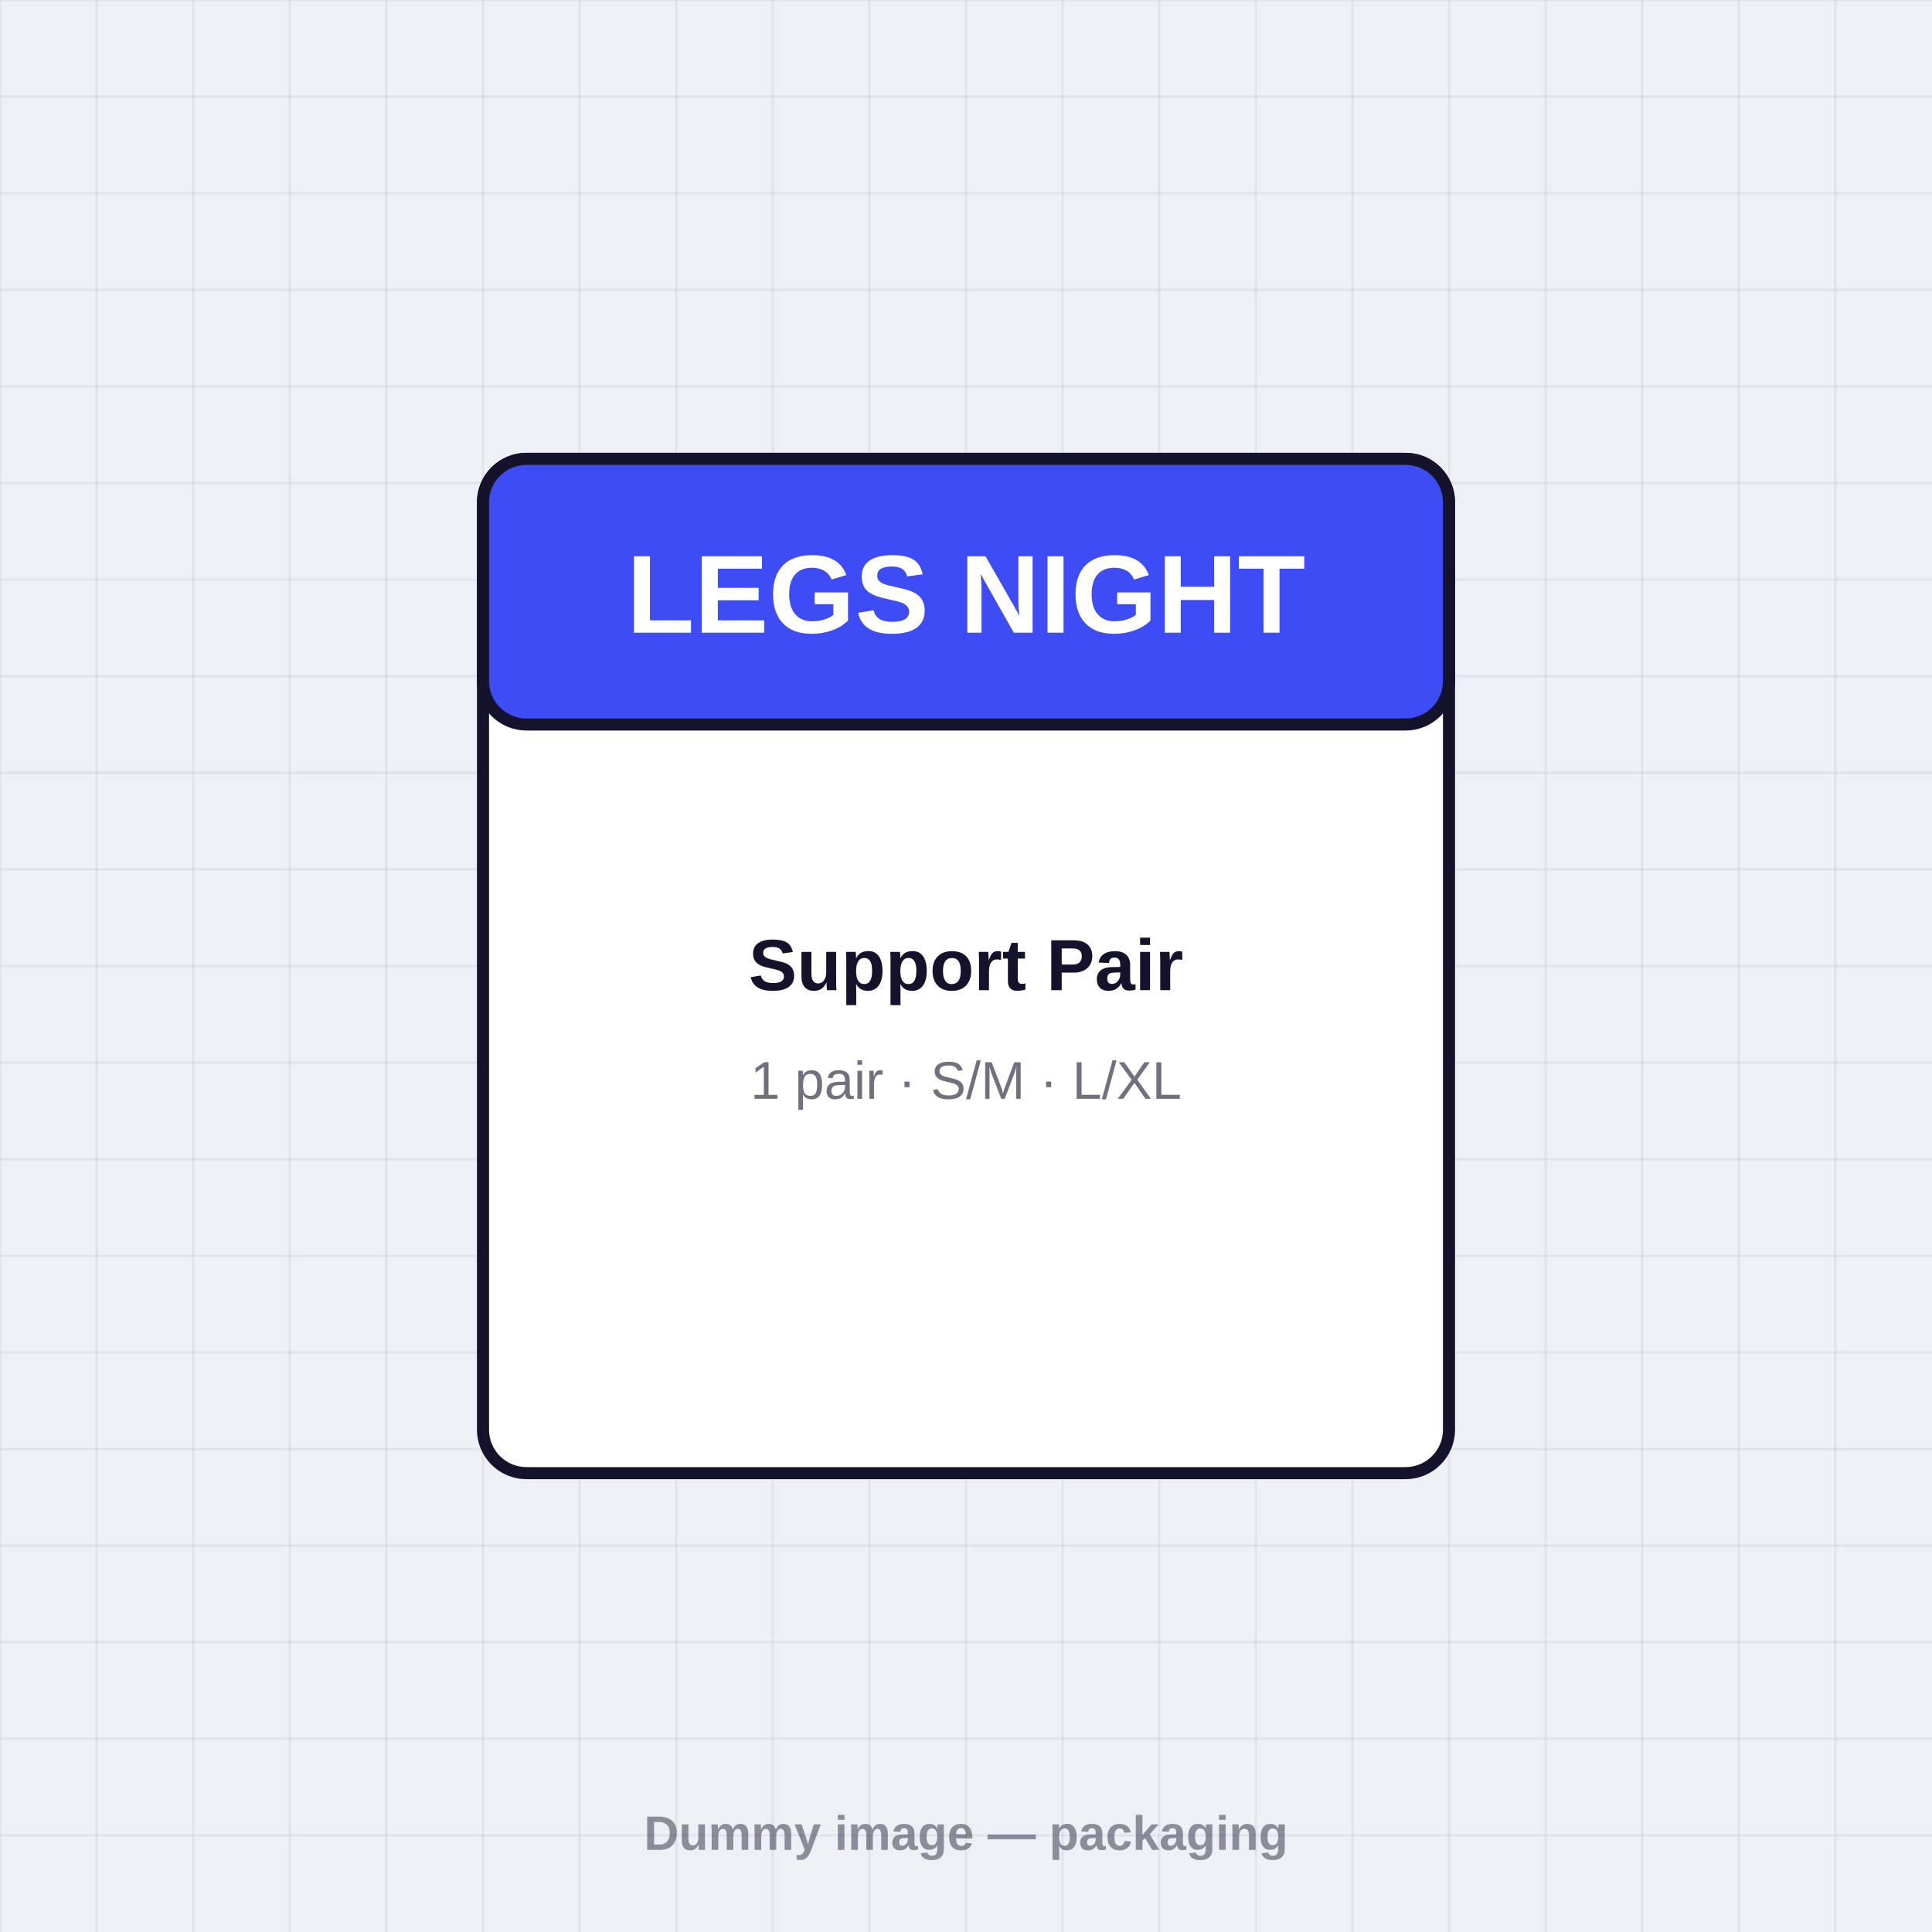
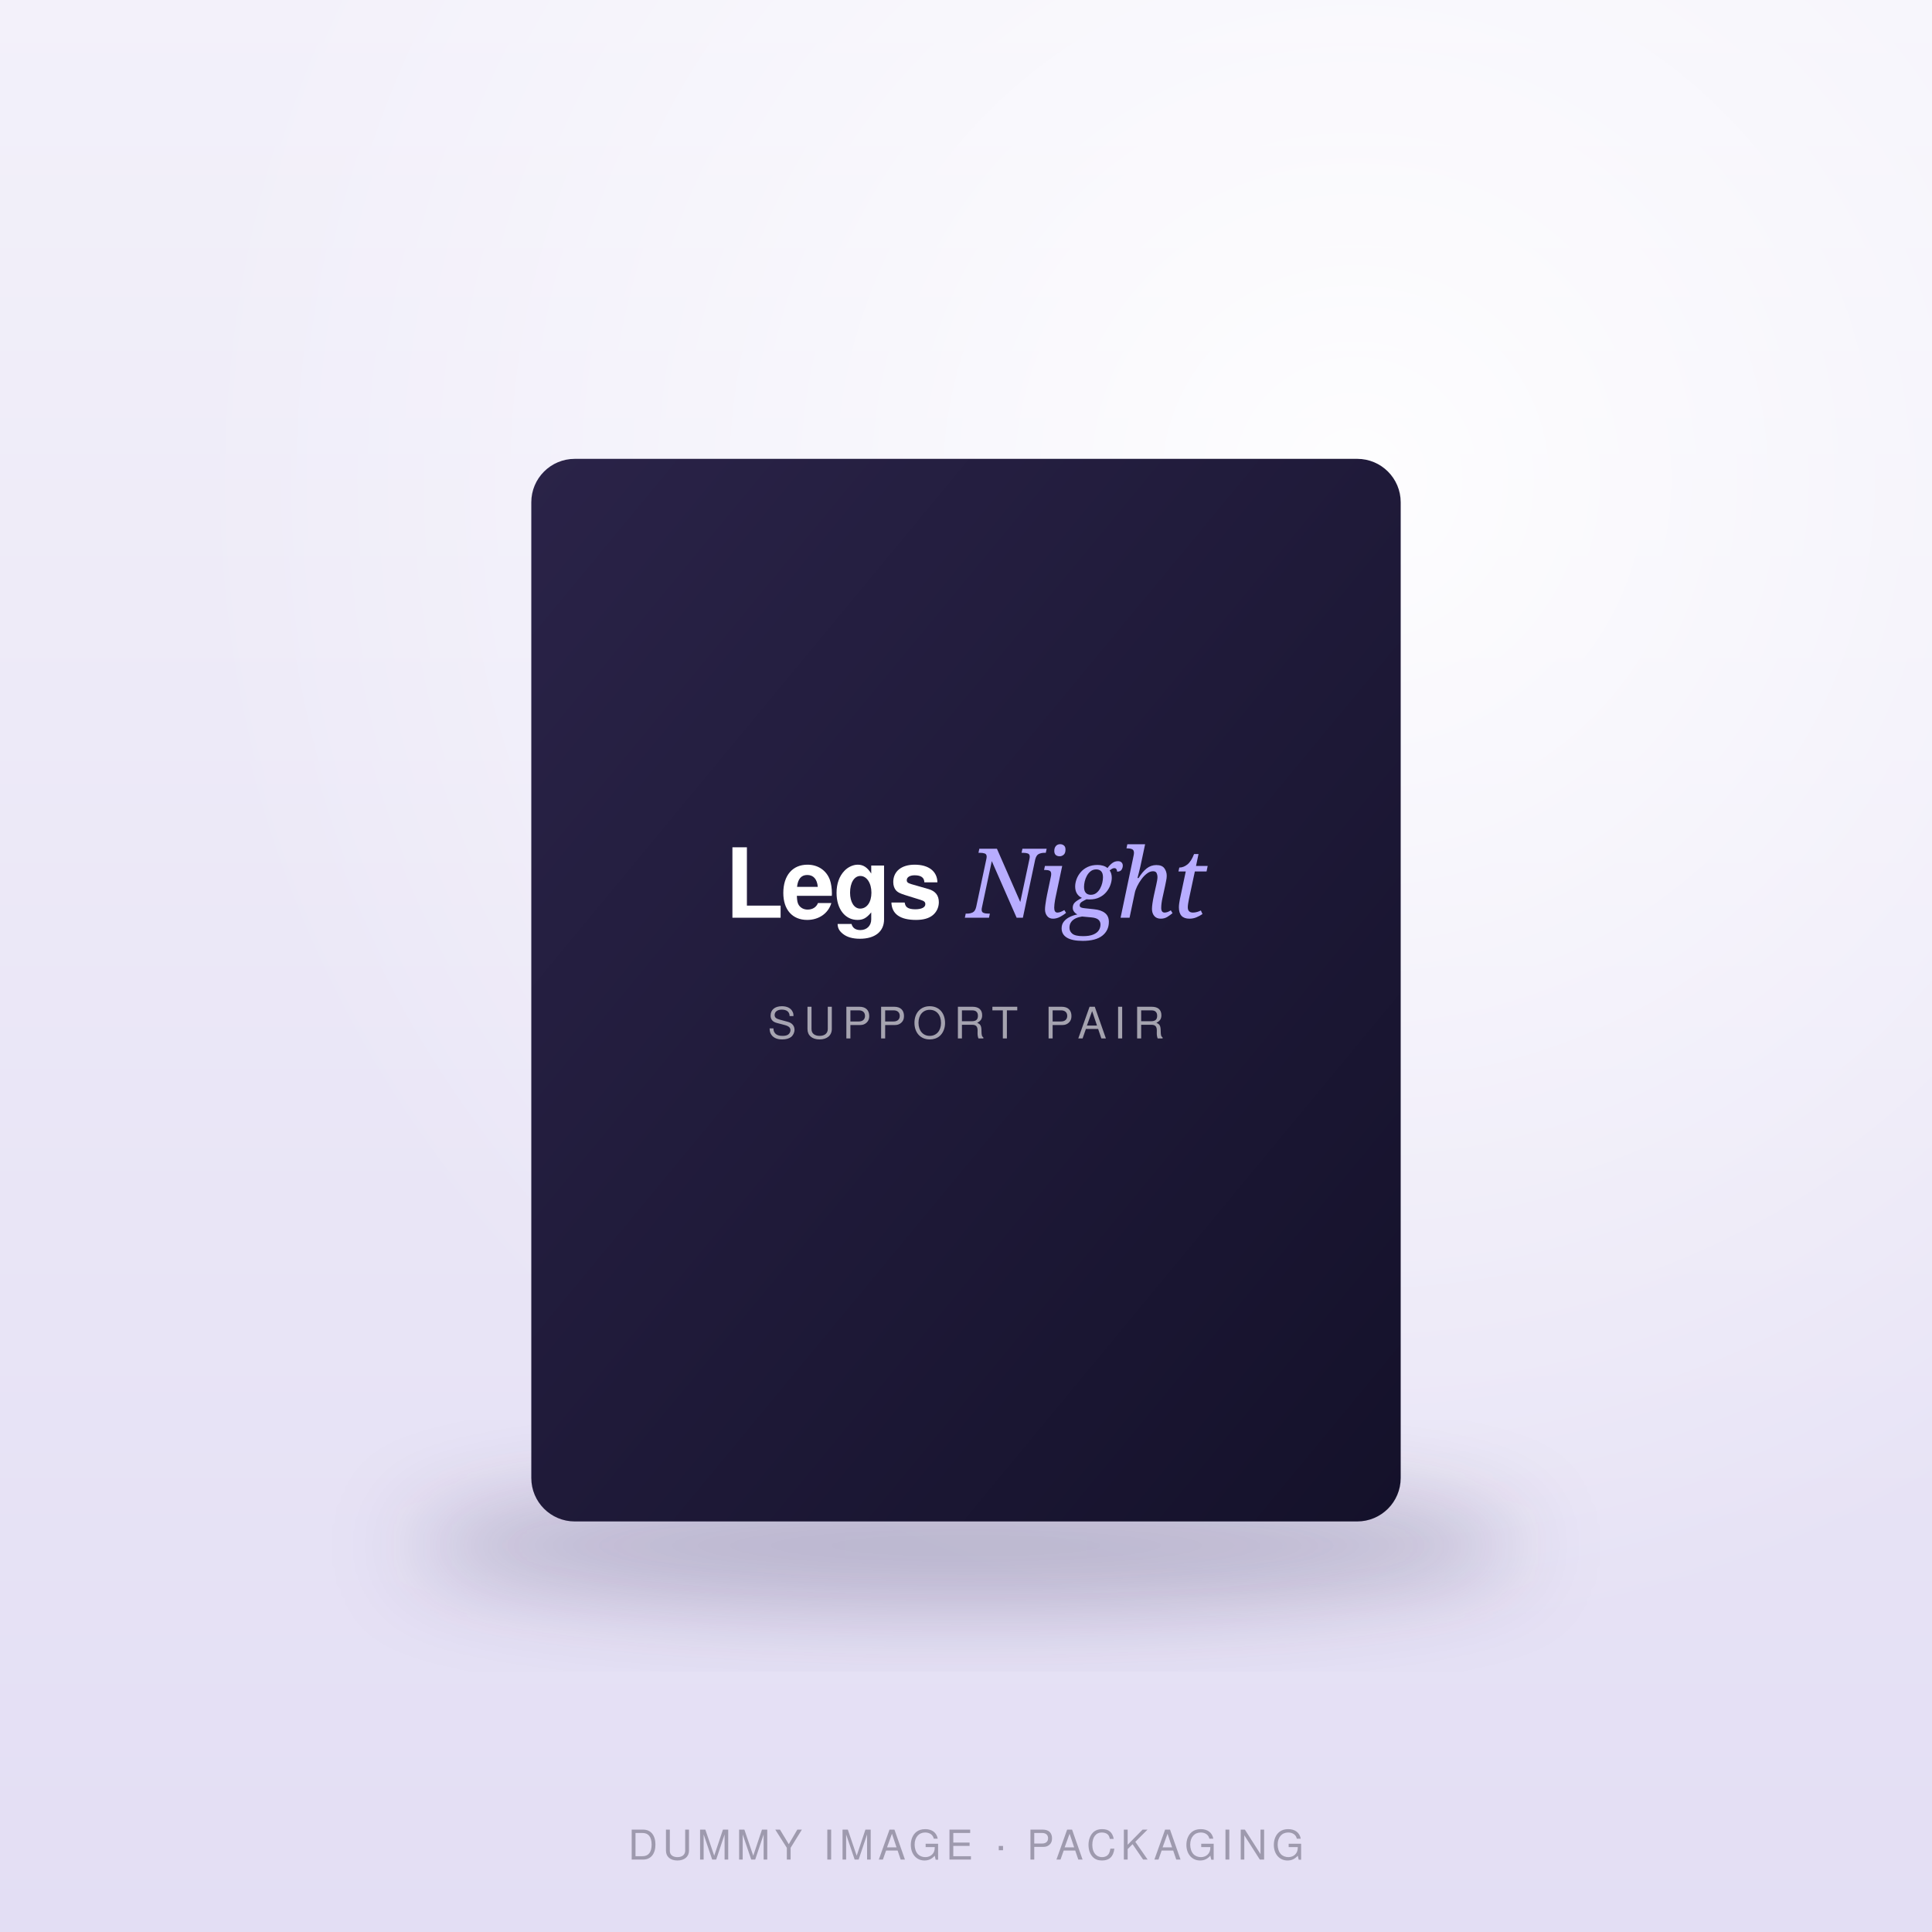
<svg xmlns="http://www.w3.org/2000/svg" viewBox="0 0 800 800" width="800" height="800">
-   <rect width="800" height="800" fill="#eef0f6" />
-   <path d="M0 0V800" stroke="#15122b" stroke-opacity=".06" />
-   <path d="M40 0V800" stroke="#15122b" stroke-opacity=".06" />
-   <path d="M80 0V800" stroke="#15122b" stroke-opacity=".06" />
-   <path d="M120 0V800" stroke="#15122b" stroke-opacity=".06" />
-   <path d="M160 0V800" stroke="#15122b" stroke-opacity=".06" />
-   <path d="M200 0V800" stroke="#15122b" stroke-opacity=".06" />
-   <path d="M240 0V800" stroke="#15122b" stroke-opacity=".06" />
-   <path d="M280 0V800" stroke="#15122b" stroke-opacity=".06" />
-   <path d="M320 0V800" stroke="#15122b" stroke-opacity=".06" />
-   <path d="M360 0V800" stroke="#15122b" stroke-opacity=".06" />
-   <path d="M400 0V800" stroke="#15122b" stroke-opacity=".06" />
-   <path d="M440 0V800" stroke="#15122b" stroke-opacity=".06" />
-   <path d="M480 0V800" stroke="#15122b" stroke-opacity=".06" />
-   <path d="M520 0V800" stroke="#15122b" stroke-opacity=".06" />
-   <path d="M560 0V800" stroke="#15122b" stroke-opacity=".06" />
-   <path d="M600 0V800" stroke="#15122b" stroke-opacity=".06" />
-   <path d="M640 0V800" stroke="#15122b" stroke-opacity=".06" />
-   <path d="M680 0V800" stroke="#15122b" stroke-opacity=".06" />
-   <path d="M720 0V800" stroke="#15122b" stroke-opacity=".06" />
-   <path d="M760 0V800" stroke="#15122b" stroke-opacity=".06" />
-   <path d="M0 0H800" stroke="#15122b" stroke-opacity=".06" />
-   <path d="M0 40H800" stroke="#15122b" stroke-opacity=".06" />
-   <path d="M0 80H800" stroke="#15122b" stroke-opacity=".06" />
-   <path d="M0 120H800" stroke="#15122b" stroke-opacity=".06" />
-   <path d="M0 160H800" stroke="#15122b" stroke-opacity=".06" />
-   <path d="M0 200H800" stroke="#15122b" stroke-opacity=".06" />
-   <path d="M0 240H800" stroke="#15122b" stroke-opacity=".06" />
-   <path d="M0 280H800" stroke="#15122b" stroke-opacity=".06" />
-   <path d="M0 320H800" stroke="#15122b" stroke-opacity=".06" />
-   <path d="M0 360H800" stroke="#15122b" stroke-opacity=".06" />
-   <path d="M0 400H800" stroke="#15122b" stroke-opacity=".06" />
-   <path d="M0 440H800" stroke="#15122b" stroke-opacity=".06" />
-   <path d="M0 480H800" stroke="#15122b" stroke-opacity=".06" />
-   <path d="M0 520H800" stroke="#15122b" stroke-opacity=".06" />
-   <path d="M0 560H800" stroke="#15122b" stroke-opacity=".06" />
-   <path d="M0 600H800" stroke="#15122b" stroke-opacity=".06" />
-   <path d="M0 640H800" stroke="#15122b" stroke-opacity=".06" />
-   <path d="M0 680H800" stroke="#15122b" stroke-opacity=".06" />
-   <path d="M0 720H800" stroke="#15122b" stroke-opacity=".06" />
-   <path d="M0 760H800" stroke="#15122b" stroke-opacity=".06" />
-   <g stroke="#15122b" stroke-width="5">
-     <rect x="200" y="190" width="400" height="420" rx="18" fill="#ffffff" />
-     <rect x="200" y="190" width="400" height="110" rx="18" fill="#3d4cf5" />
-   </g>
-   <text x="400" y="262" font-family="Arial Black,Arial" font-weight="900" font-size="46" fill="#ffffff" text-anchor="middle">LEGS NIGHT</text>
-   <text x="400" y="410" font-family="Arial" font-weight="700" font-size="30" fill="#15122b" text-anchor="middle">Support Pair</text>
-   <text x="400" y="455" font-family="Arial" font-size="22" fill="#15122b" fill-opacity=".6" text-anchor="middle">1 pair · S/M · L/XL</text>
-   <text x="400.0" y="766" font-family="Arial,sans-serif" font-size="20" font-weight="700" fill="#15122b" fill-opacity=".45" text-anchor="middle">Dummy image — packaging</text>
+   <defs>
+     <linearGradient id="bgA" x1="0" y1="0" x2="1" y2="1">
+       <stop offset="0" stop-color="#ece8fb" />
+       <stop offset="1" stop-color="#fbe9e2" />
+     </linearGradient>
+     <linearGradient id="bgB" x1="0" y1="0" x2="0" y2="1">
+       <stop offset="0" stop-color="#f3f1fa" />
+       <stop offset="1" stop-color="#e3def4" />
+     </linearGradient>
+     <linearGradient id="bgC" x1="0" y1="0" x2="1" y2="1">
+       <stop offset="0" stop-color="#2a2348" />
+       <stop offset="1" stop-color="#14112a" />
+     </linearGradient>
+     <linearGradient id="skin" x1="0" y1="0" x2="0" y2="1">
+       <stop offset="0" stop-color="#f3dccd" />
+       <stop offset="1" stop-color="#e2bea8" />
+     </linearGradient>
+     <linearGradient id="wrap" x1="0" y1="0" x2="1" y2="1">
+       <stop offset="0" stop-color="#7a6ae8" />
+       <stop offset=".55" stop-color="#5b47e0" />
+       <stop offset="1" stop-color="#3d2fae" />
+     </linearGradient>
+     <linearGradient id="wrap2" x1="0" y1="0" x2="1" y2="1">
+       <stop offset="0" stop-color="#d9d4ea" />
+       <stop offset="1" stop-color="#a9a2c4" />
+     </linearGradient>
+     <linearGradient id="strap" x1="0" y1="0" x2="1" y2="0">
+       <stop offset="0" stop-color="#2b2460" />
+       <stop offset="1" stop-color="#1b1640" />
+     </linearGradient>
+     <radialGradient id="glow" cx=".7" cy=".25" r=".6">
+       <stop offset="0" stop-color="#ffffff" stop-opacity=".9" />
+       <stop offset="1" stop-color="#ffffff" stop-opacity="0" />
+     </radialGradient>
+     <filter id="soft" x="-50%" y="-50%" width="200%" height="200%">
+       <feGaussianBlur stdDeviation="18" />
+     </filter>
+     <filter id="softer" x="-50%" y="-50%" width="200%" height="200%">
+       <feGaussianBlur stdDeviation="40" />
+     </filter>
+   </defs>
+   <rect width="800" height="800" fill="url(#bgB)" />
+   <rect width="800" height="800" fill="url(#glow)" />
+   <ellipse cx="400" cy="640" rx="230" ry="26" fill="#2a2150" opacity=".25" filter="url(#soft)" />
+   <rect x="220" y="190" width="360" height="440" rx="18" fill="url(#bgC)" />
+   <text x="400" y="380" font-family="Helvetica,Arial,sans-serif" font-weight="700" font-size="40" letter-spacing="-1" fill="#fff" text-anchor="middle">Legs <tspan font-family="Georgia,serif" font-style="italic" font-weight="400" fill="#b8adff">Night</tspan>
+   </text>
+   <text x="400" y="430" font-family="Helvetica,Arial,sans-serif" font-size="18" letter-spacing="3" fill="#fff" fill-opacity=".6" text-anchor="middle">SUPPORT PAIR</text>
+   <text x="400.0" y="770" font-family="Helvetica,Arial,sans-serif" font-size="17" letter-spacing="2" fill="#1d1b2c" fill-opacity=".35" text-anchor="middle">DUMMY IMAGE · PACKAGING</text>
</svg>
